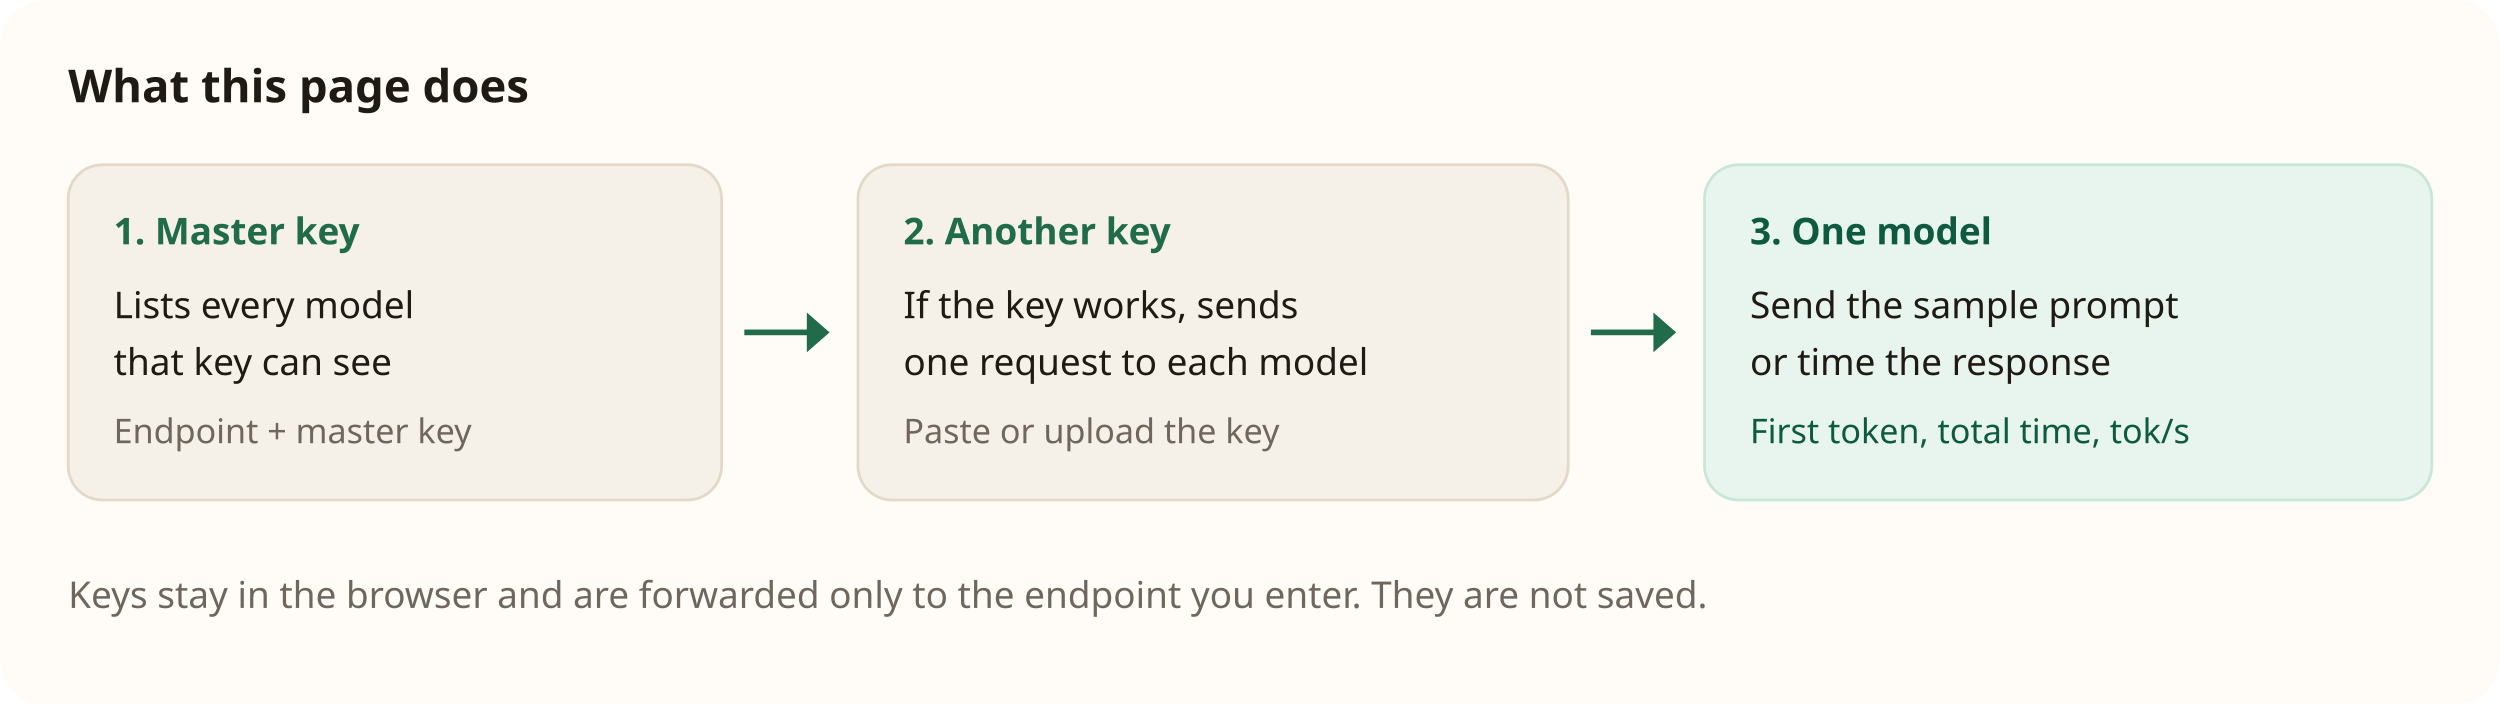
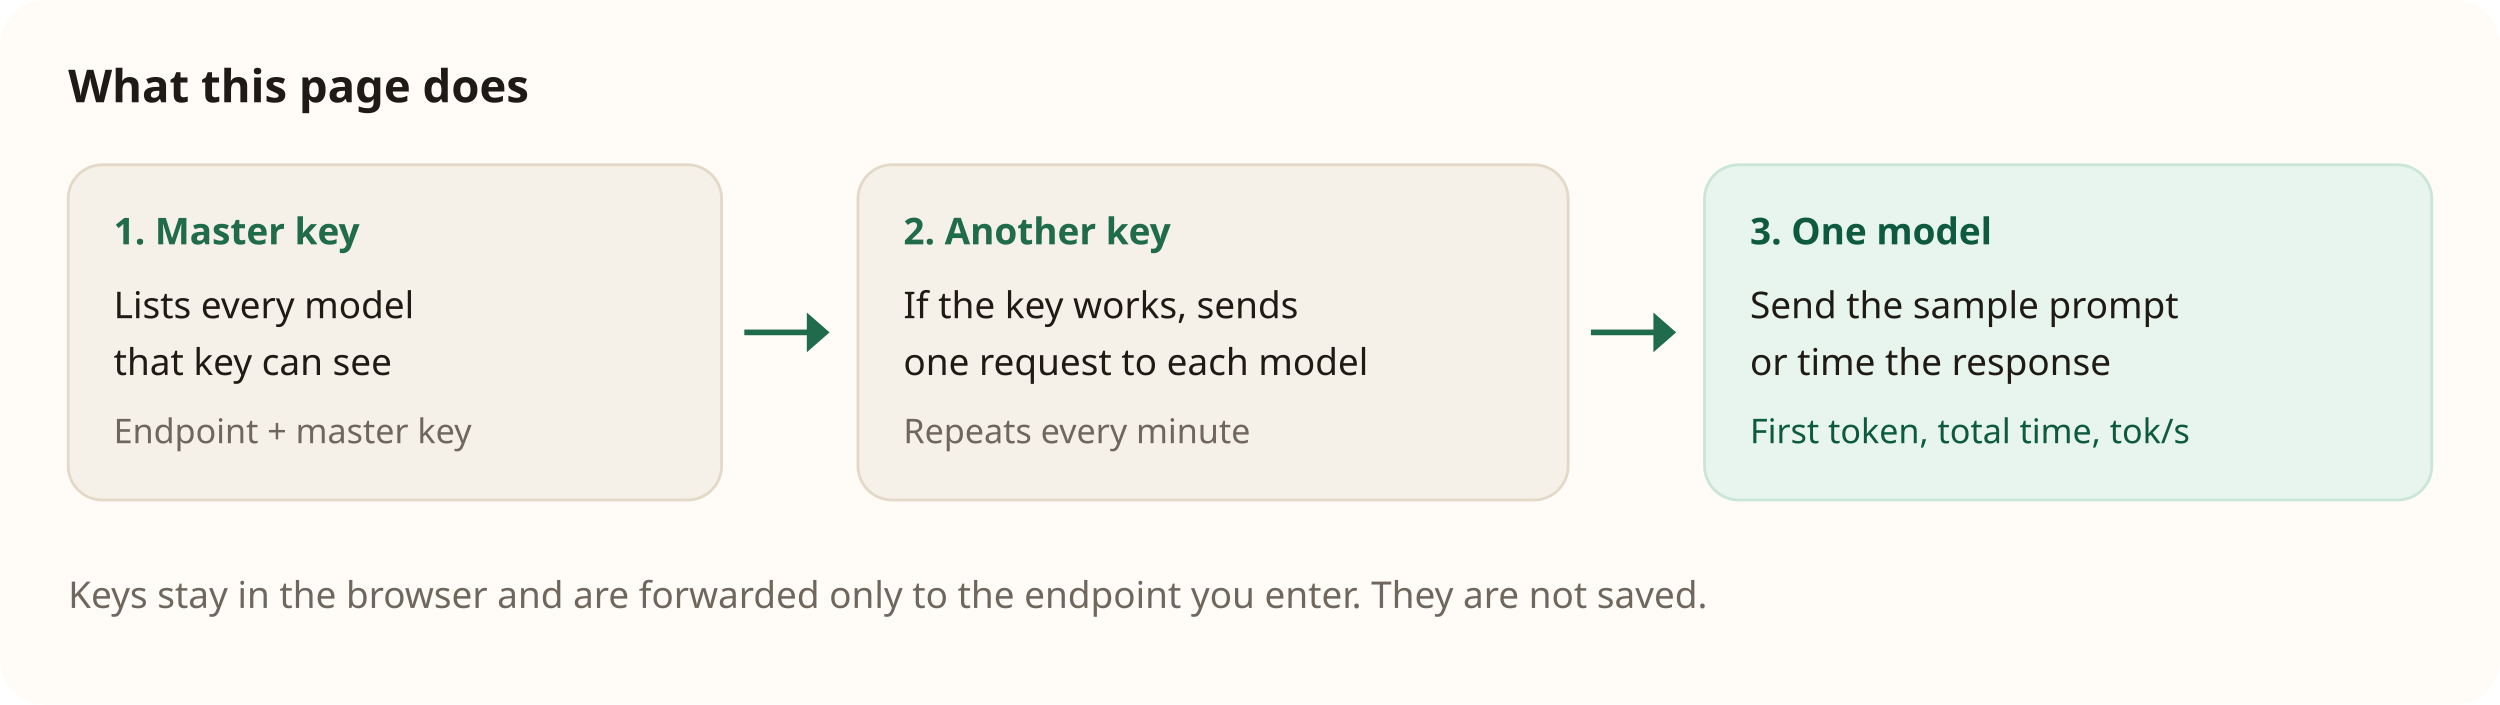
<svg xmlns="http://www.w3.org/2000/svg" viewBox="0 0 880 248" role="img" aria-labelledby="title desc">
  <rect width="880" height="248" rx="16" fill="#fffcf7" />
  <text x="24" y="36" fill="#1f1a14" font-family="Avenir Next, Segoe UI, sans-serif" font-size="16" font-weight="700">What this page does</text>
  <g font-family="Avenir Next, Segoe UI, sans-serif" fill="#1f1a14">
    <rect x="24" y="58" width="230" height="118" rx="12" fill="#f6f1e8" stroke="#e4d9c8" />
    <text x="40" y="86" font-size="13" font-weight="700" fill="#1f6b4a">1. Master key</text>
    <text x="40" y="112" font-size="13">Lists every model</text>
    <text x="40" y="132" font-size="13">that key can see</text>
    <text x="40" y="156" font-size="12" fill="#6f675e">Endpoint + master key</text>
    <path d="M262 117h28" stroke="#1f6b4a" stroke-width="2" fill="none" />
    <path d="M284 110l8 7-8 7" fill="#1f6b4a" />
    <rect x="302" y="58" width="250" height="118" rx="12" fill="#f6f1e8" stroke="#e4d9c8" />
    <text x="318" y="86" font-size="13" font-weight="700" fill="#1f6b4a">2. Another key</text>
    <text x="318" y="112" font-size="13">If the key works, sends</text>
    <text x="318" y="132" font-size="13">one request to each model</text>
-     <text x="318" y="156" font-size="12" fill="#6f675e">Paste or upload the key</text>
+     <text x="318" y="156" font-size="12" fill="#6f675e">Repeats every minute</text>
    <path d="M560 117h28" stroke="#1f6b4a" stroke-width="2" fill="none" />
    <path d="M582 110l8 7-8 7" fill="#1f6b4a" />
    <rect x="600" y="58" width="256" height="118" rx="12" fill="#e7f5ee" stroke="#c9e6d8" />
    <text x="616" y="86" font-size="13" font-weight="700" fill="#0d5a40">3. One model</text>
    <text x="616" y="112" font-size="13">Send the sample prompt</text>
    <text x="616" y="132" font-size="13">or time the response</text>
    <text x="616" y="156" font-size="12" fill="#0d5a40">First token, total time, tok/s</text>
  </g>
  <text x="24" y="214" fill="#6f675e" font-family="Avenir Next, Segoe UI, sans-serif" font-size="13">Keys stay in the browser and are forwarded only to the endpoint you enter. They are not saved.</text>
</svg>
